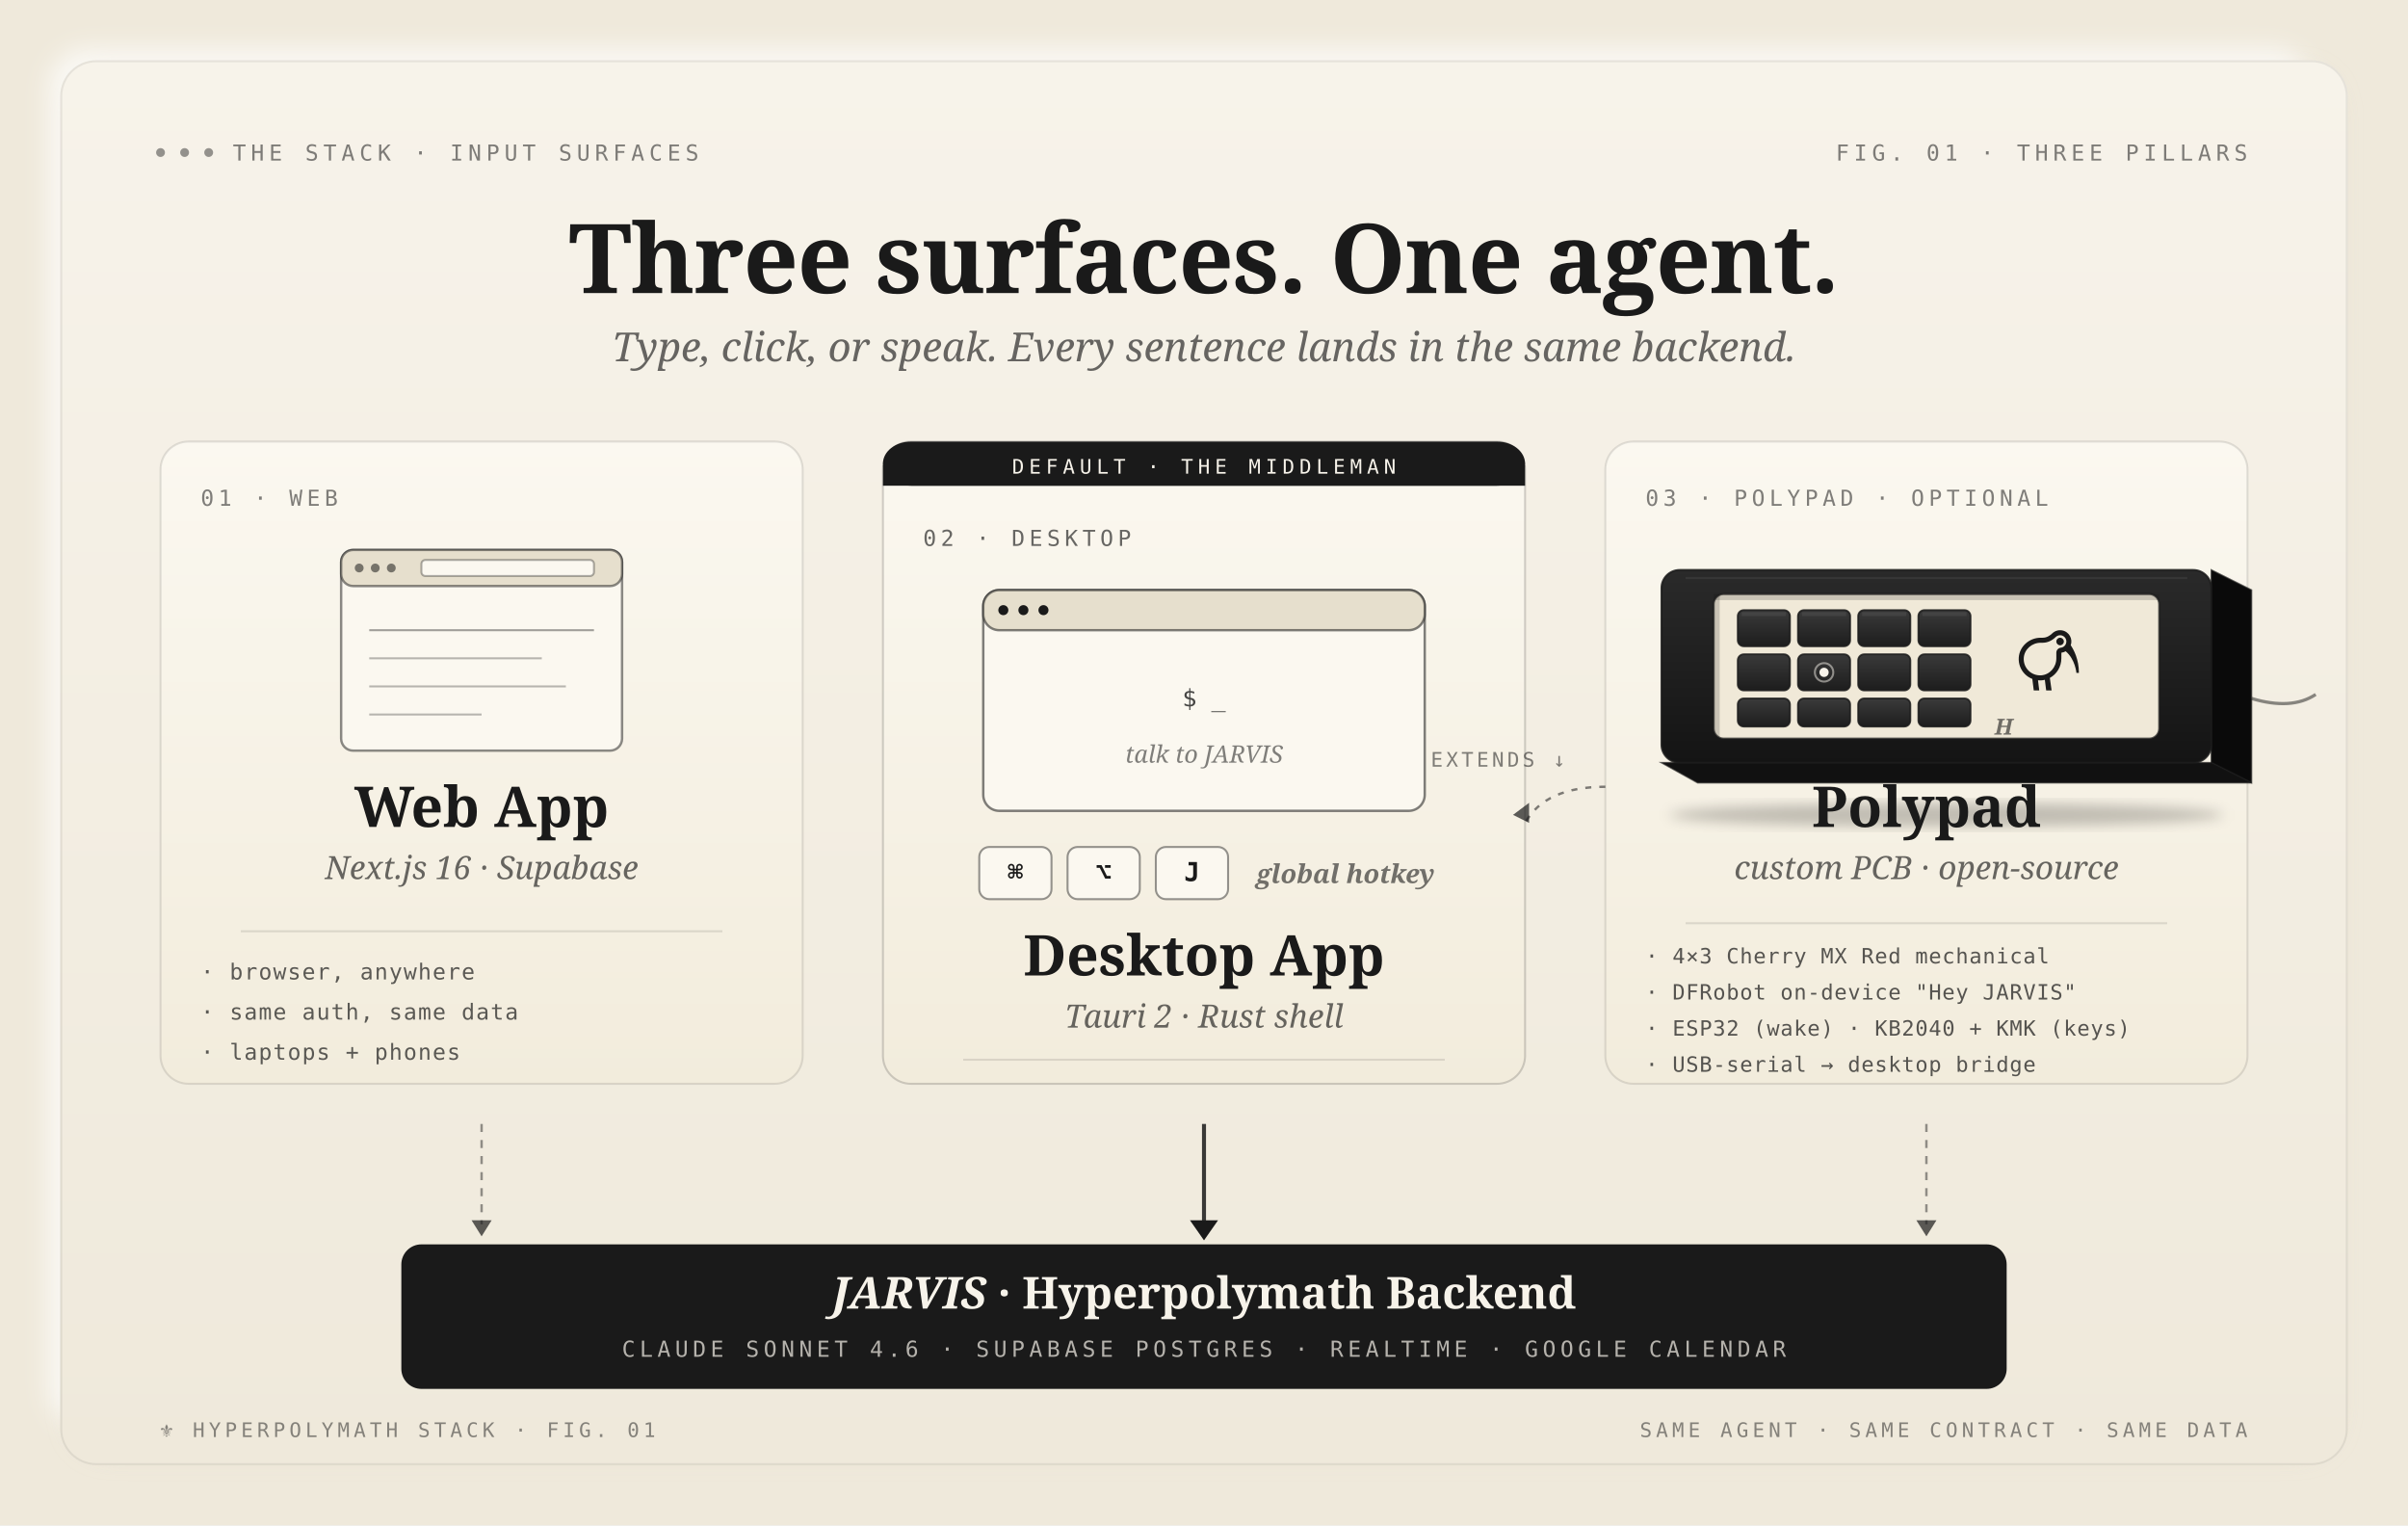
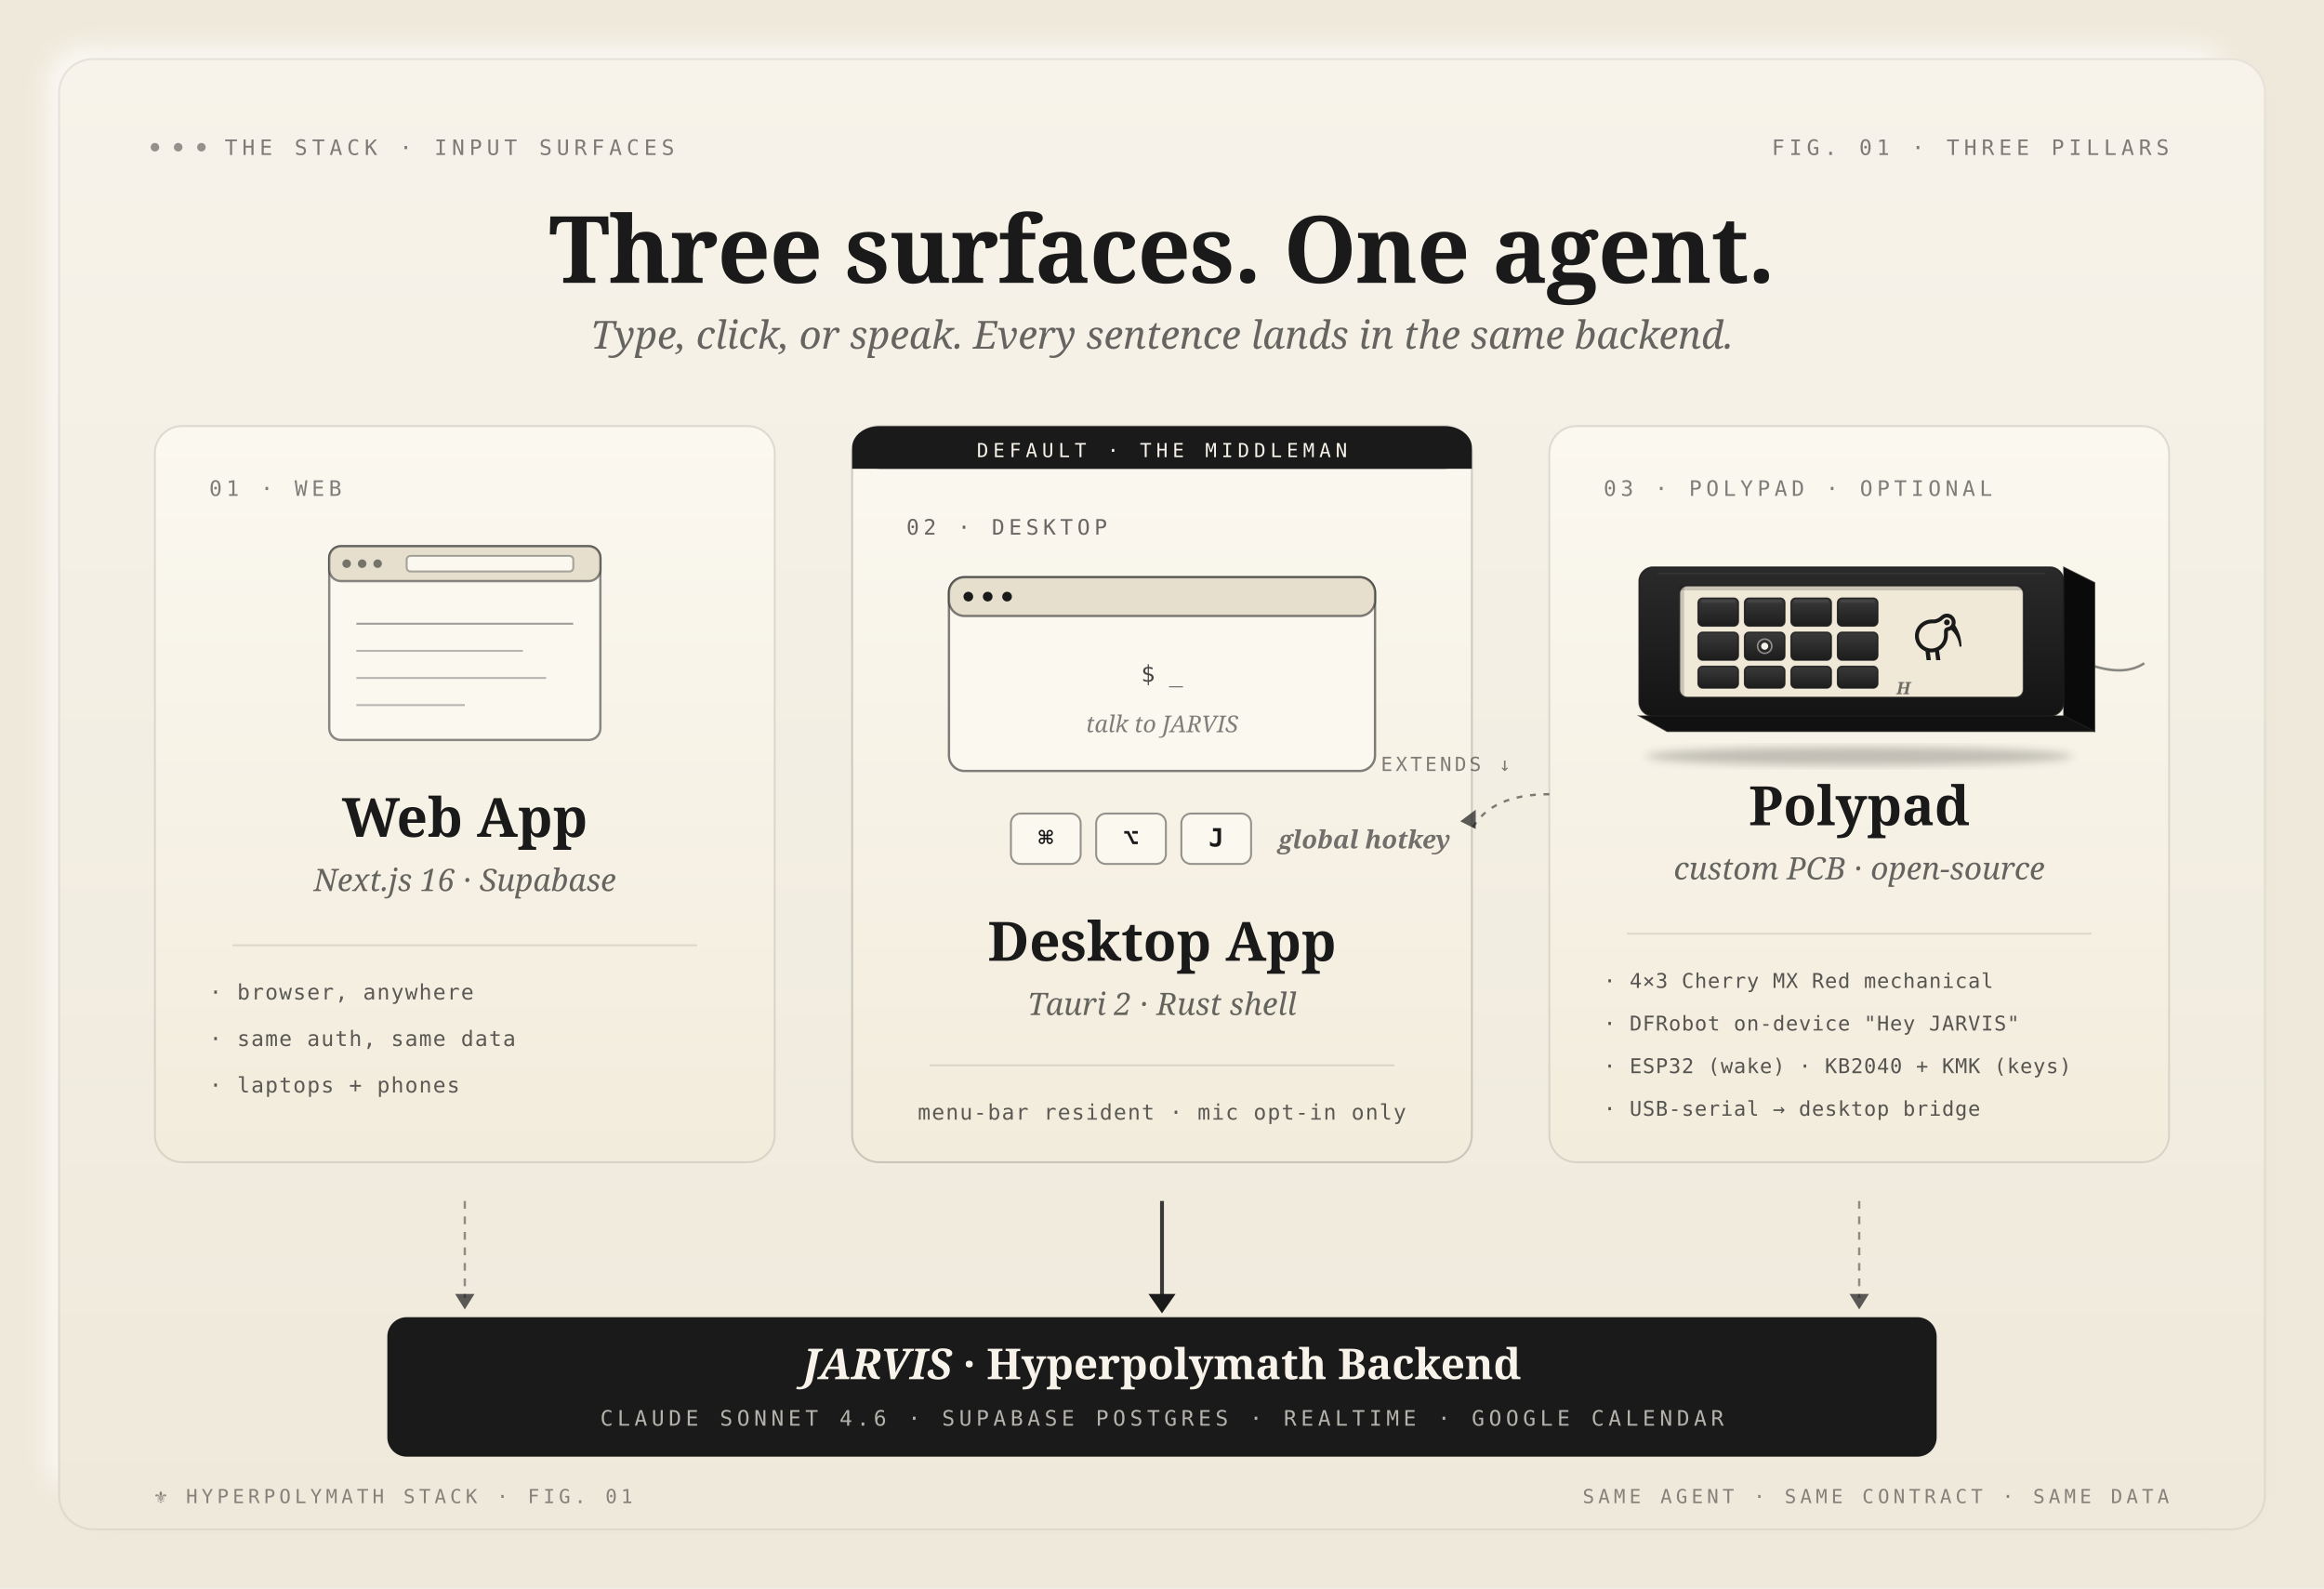
- <svg xmlns="http://www.w3.org/2000/svg" viewBox="0 0 1200 760" width="1200" height="760" role="img" aria-label="Hyperpolymath stack — Web app, Desktop app middleman, and Polypad hardware, all feeding the same backend">
+ <svg xmlns="http://www.w3.org/2000/svg" viewBox="0 0 1200 820" width="1200" height="820" role="img" aria-label="Hyperpolymath stack — Web app, Desktop app middleman, and Polypad hardware, all feeding the same backend">
  <defs>
    <linearGradient id="paper2" x1="0" y1="0" x2="0" y2="1">
      <stop offset="0%" stop-color="#f7f3ea" />
      <stop offset="100%" stop-color="#efe9db" />
    </linearGradient>
    <linearGradient id="cardPaper" x1="0" y1="0" x2="0" y2="1">
      <stop offset="0%" stop-color="#fbf8f0" />
      <stop offset="100%" stop-color="#f2ecdc" />
    </linearGradient>
    <linearGradient id="polypadTop" x1="0" y1="0" x2="0" y2="1">
      <stop offset="0%" stop-color="#2a2a2a" />
      <stop offset="100%" stop-color="#141414" />
    </linearGradient>
    <linearGradient id="polypadSide" x1="0" y1="0" x2="0" y2="1">
      <stop offset="0%" stop-color="#1a1a1a" />
      <stop offset="100%" stop-color="#0a0a0a" />
    </linearGradient>
    <linearGradient id="keycap" x1="0" y1="0" x2="0" y2="1">
      <stop offset="0%" stop-color="#3a3a3a" />
      <stop offset="100%" stop-color="#1d1d1d" />
    </linearGradient>
    <filter id="neuShadow2" x="-10%" y="-10%" width="120%" height="120%">
      <feGaussianBlur stdDeviation="6" />
    </filter>
    <filter id="softShadow" x="-20%" y="-20%" width="140%" height="140%">
      <feGaussianBlur stdDeviation="3" />
    </filter>
  </defs>
-   <rect x="0" y="0" width="1200" height="760" fill="#efe9db" />
-   <rect x="36" y="36" width="1128" height="688" rx="20" fill="#d6cdb9" filter="url(#neuShadow2)" opacity="0.55" />
-   <rect x="24" y="24" width="1128" height="688" rx="20" fill="#ffffff" filter="url(#neuShadow2)" opacity="0.7" />
-   <rect x="30" y="30" width="1140" height="700" rx="18" fill="url(#paper2)" />
-   <rect x="30.5" y="30.5" width="1139" height="699" rx="17.5" fill="none" stroke="#1a1a1a" stroke-opacity="0.08" />
+   <rect x="0" y="0" width="1200" height="820" fill="#efe9db" />
+   <rect x="36" y="36" width="1128" height="748" rx="20" fill="#d6cdb9" filter="url(#neuShadow2)" opacity="0.55" />
+   <rect x="24" y="24" width="1128" height="748" rx="20" fill="#ffffff" filter="url(#neuShadow2)" opacity="0.7" />
+   <rect x="30" y="30" width="1140" height="760" rx="18" fill="url(#paper2)" />
+   <rect x="30.5" y="30.5" width="1139" height="759" rx="17.5" fill="none" stroke="#1a1a1a" stroke-opacity="0.08" />
  <g transform="translate(80 76)" fill="#1a1a1a" opacity="0.45">
    <circle cx="0" cy="0" r="2.2" />
    <circle cx="12" cy="0" r="2.2" />
    <circle cx="24" cy="0" r="2.2" />
  </g>
  <text x="116" y="80" font-family="ui-monospace, SFMono-Regular, Menlo, monospace" font-size="11" letter-spacing="2.4" fill="#1a1a1a" fill-opacity="0.55">THE STACK · INPUT SURFACES</text>
  <text x="1120" y="80" text-anchor="end" font-family="ui-monospace, SFMono-Regular, Menlo, monospace" font-size="11" letter-spacing="2.4" fill="#1a1a1a" fill-opacity="0.55">FIG. 01  ·  THREE PILLARS</text>
  <text x="600" y="146" text-anchor="middle" font-family="'EB Garamond', Georgia, serif" font-size="48" font-weight="600" letter-spacing="-0.5" fill="#1a1a1a">Three surfaces. One agent.</text>
  <text x="600" y="180" text-anchor="middle" font-family="'EB Garamond', Georgia, serif" font-style="italic" font-size="20" fill="#1a1a1a" fill-opacity="0.65">Type, click, or speak. Every sentence lands in the same backend.</text>
  <g>
-     <rect x="80" y="220" width="320" height="320" rx="14" fill="url(#cardPaper)" stroke="#1a1a1a" stroke-opacity="0.12" />
-     <text x="100" y="252" font-family="ui-monospace, SFMono-Regular, Menlo, monospace" font-size="11" letter-spacing="2.2" fill="#1a1a1a" fill-opacity="0.55">01  ·  WEB</text>
-     <g transform="translate(170 274)">
+     <rect x="80" y="220" width="320" height="380" rx="14" fill="url(#cardPaper)" stroke="#1a1a1a" stroke-opacity="0.12" />
+     <text x="108" y="256" font-family="ui-monospace, SFMono-Regular, Menlo, monospace" font-size="11" letter-spacing="2.2" fill="#1a1a1a" fill-opacity="0.55">01  ·  WEB</text>
+     <g transform="translate(170 282)">
      <rect x="0" y="0" width="140" height="100" rx="6" fill="#fbf8f0" stroke="#1a1a1a" stroke-opacity="0.5" stroke-width="1.2" />
      <rect x="0" y="0" width="140" height="18" rx="6" fill="#e6dfcd" stroke="#1a1a1a" stroke-opacity="0.5" stroke-width="1.2" />
      <circle cx="9" cy="9" r="2.2" fill="#1a1a1a" opacity="0.55" />
      <circle cx="17" cy="9" r="2.2" fill="#1a1a1a" opacity="0.55" />
      <circle cx="25" cy="9" r="2.2" fill="#1a1a1a" opacity="0.55" />
      <rect x="40" y="5" width="86" height="8" rx="2" fill="#fbf8f0" stroke="#1a1a1a" stroke-opacity="0.35" />
      <line x1="14" y1="40" x2="126" y2="40" stroke="#1a1a1a" stroke-opacity="0.4" stroke-width="1" />
      <line x1="14" y1="54" x2="100" y2="54" stroke="#1a1a1a" stroke-opacity="0.3" stroke-width="1" />
      <line x1="14" y1="68" x2="112" y2="68" stroke="#1a1a1a" stroke-opacity="0.3" stroke-width="1" />
      <line x1="14" y1="82" x2="70" y2="82" stroke="#1a1a1a" stroke-opacity="0.3" stroke-width="1" />
    </g>
-     <text x="240" y="412" text-anchor="middle" font-family="'EB Garamond', Georgia, serif" font-size="28" font-weight="600" fill="#1a1a1a">Web App</text>
-     <text x="240" y="438" text-anchor="middle" font-family="'EB Garamond', Georgia, serif" font-style="italic" font-size="16" fill="#1a1a1a" fill-opacity="0.65">Next.js 16 · Supabase</text>
-     <line x1="120" y1="464" x2="360" y2="464" stroke="#1a1a1a" stroke-opacity="0.12" />
-     <text x="100" y="488" font-family="ui-monospace, SFMono-Regular, Menlo, monospace" font-size="11" letter-spacing="0.6" fill="#1a1a1a" fill-opacity="0.7">·  browser, anywhere</text>
-     <text x="100" y="508" font-family="ui-monospace, SFMono-Regular, Menlo, monospace" font-size="11" letter-spacing="0.6" fill="#1a1a1a" fill-opacity="0.7">·  same auth, same data</text>
-     <text x="100" y="528" font-family="ui-monospace, SFMono-Regular, Menlo, monospace" font-size="11" letter-spacing="0.6" fill="#1a1a1a" fill-opacity="0.7">·  laptops + phones</text>
+     <text x="240" y="432" text-anchor="middle" font-family="'EB Garamond', Georgia, serif" font-size="28" font-weight="600" fill="#1a1a1a">Web App</text>
+     <text x="240" y="460" text-anchor="middle" font-family="'EB Garamond', Georgia, serif" font-style="italic" font-size="16" fill="#1a1a1a" fill-opacity="0.65">Next.js 16 · Supabase</text>
+     <line x1="120" y1="488" x2="360" y2="488" stroke="#1a1a1a" stroke-opacity="0.12" />
+     <text x="108" y="516" font-family="ui-monospace, SFMono-Regular, Menlo, monospace" font-size="11" letter-spacing="0.6" fill="#1a1a1a" fill-opacity="0.7">·  browser, anywhere</text>
+     <text x="108" y="540" font-family="ui-monospace, SFMono-Regular, Menlo, monospace" font-size="11" letter-spacing="0.6" fill="#1a1a1a" fill-opacity="0.7">·  same auth, same data</text>
+     <text x="108" y="564" font-family="ui-monospace, SFMono-Regular, Menlo, monospace" font-size="11" letter-spacing="0.6" fill="#1a1a1a" fill-opacity="0.7">·  laptops + phones</text>
  </g>
  <g>
-     <rect x="440" y="220" width="320" height="320" rx="14" fill="url(#cardPaper)" stroke="#1a1a1a" stroke-opacity="0.18" />
+     <rect x="440" y="220" width="320" height="380" rx="14" fill="url(#cardPaper)" stroke="#1a1a1a" stroke-opacity="0.18" />
    <rect x="440" y="220" width="320" height="22" rx="14" fill="#1a1a1a" />
    <rect x="440" y="232" width="320" height="10" fill="#1a1a1a" />
    <text x="600" y="236" text-anchor="middle" font-family="ui-monospace, SFMono-Regular, Menlo, monospace" font-size="10" letter-spacing="2.4" fill="#f7f3ea">DEFAULT  ·  THE MIDDLEMAN</text>
-     <text x="460" y="272" font-family="ui-monospace, SFMono-Regular, Menlo, monospace" font-size="11" letter-spacing="2.2" fill="#1a1a1a" fill-opacity="0.65">02  ·  DESKTOP</text>
-     <g transform="translate(490 294)">
-       <rect x="0" y="0" width="220" height="110" rx="8" fill="#fbf8f0" stroke="#1a1a1a" stroke-opacity="0.55" stroke-width="1.2" />
+     <text x="468" y="276" font-family="ui-monospace, SFMono-Regular, Menlo, monospace" font-size="11" letter-spacing="2.2" fill="#1a1a1a" fill-opacity="0.65">02  ·  DESKTOP</text>
+     <g transform="translate(490 298)">
+       <rect x="0" y="0" width="220" height="100" rx="8" fill="#fbf8f0" stroke="#1a1a1a" stroke-opacity="0.55" stroke-width="1.2" />
      <rect x="0" y="0" width="220" height="20" rx="8" fill="#e6dfcd" stroke="#1a1a1a" stroke-opacity="0.55" stroke-width="1.2" />
      <circle cx="10" cy="10" r="2.5" fill="#1a1a1a" />
      <circle cx="20" cy="10" r="2.5" fill="#1a1a1a" />
      <circle cx="30" cy="10" r="2.5" fill="#1a1a1a" />
-       <text x="110" y="58" text-anchor="middle" font-family="ui-monospace, SFMono-Regular, Menlo, monospace" font-size="12" fill="#1a1a1a" fill-opacity="0.8">$ _</text>
-       <text x="110" y="86" text-anchor="middle" font-family="'EB Garamond', Georgia, serif" font-style="italic" font-size="12" fill="#1a1a1a" fill-opacity="0.55">talk to JARVIS</text>
+       <text x="110" y="54" text-anchor="middle" font-family="ui-monospace, SFMono-Regular, Menlo, monospace" font-size="12" fill="#1a1a1a" fill-opacity="0.8">$ _</text>
+       <text x="110" y="80" text-anchor="middle" font-family="'EB Garamond', Georgia, serif" font-style="italic" font-size="12" fill="#1a1a1a" fill-opacity="0.55">talk to JARVIS</text>
    </g>
-     <g transform="translate(488 422)" font-family="ui-monospace, SFMono-Regular, Menlo, monospace" font-size="13" font-weight="600">
+     <g transform="translate(522 420)" font-family="ui-monospace, SFMono-Regular, Menlo, monospace" font-size="13" font-weight="600">
      <rect x="0" y="0" width="36" height="26" rx="5" fill="#fbf8f0" stroke="#1a1a1a" stroke-opacity="0.45" />
      <text x="18" y="17" text-anchor="middle" fill="#1a1a1a">⌘</text>
      <rect x="44" y="0" width="36" height="26" rx="5" fill="#fbf8f0" stroke="#1a1a1a" stroke-opacity="0.45" />
      <text x="62" y="17" text-anchor="middle" fill="#1a1a1a">⌥</text>
      <rect x="88" y="0" width="36" height="26" rx="5" fill="#fbf8f0" stroke="#1a1a1a" stroke-opacity="0.45" />
      <text x="106" y="17" text-anchor="middle" fill="#1a1a1a">J</text>
      <text x="138" y="18" font-family="'EB Garamond', Georgia, serif" font-style="italic" font-size="13" fill="#1a1a1a" fill-opacity="0.6">global hotkey</text>
    </g>
-     <text x="600" y="486" text-anchor="middle" font-family="'EB Garamond', Georgia, serif" font-size="28" font-weight="600" fill="#1a1a1a">Desktop App</text>
-     <text x="600" y="512" text-anchor="middle" font-family="'EB Garamond', Georgia, serif" font-style="italic" font-size="16" fill="#1a1a1a" fill-opacity="0.65">Tauri 2 · Rust shell</text>
-     <line x1="480" y1="528" x2="720" y2="528" stroke="#1a1a1a" stroke-opacity="0.12" />
+     <text x="600" y="496" text-anchor="middle" font-family="'EB Garamond', Georgia, serif" font-size="28" font-weight="600" fill="#1a1a1a">Desktop App</text>
+     <text x="600" y="524" text-anchor="middle" font-family="'EB Garamond', Georgia, serif" font-style="italic" font-size="16" fill="#1a1a1a" fill-opacity="0.65">Tauri 2 · Rust shell</text>
+     <line x1="480" y1="550" x2="720" y2="550" stroke="#1a1a1a" stroke-opacity="0.12" />
+     <text x="600" y="578" text-anchor="middle" font-family="ui-monospace, SFMono-Regular, Menlo, monospace" font-size="11" letter-spacing="0.6" fill="#1a1a1a" fill-opacity="0.7">menu-bar resident  ·  mic opt-in only</text>
  </g>
  <g>
-     <rect x="800" y="220" width="320" height="320" rx="14" fill="url(#cardPaper)" stroke="#1a1a1a" stroke-opacity="0.12" />
-     <text x="820" y="252" font-family="ui-monospace, SFMono-Regular, Menlo, monospace" font-size="11" letter-spacing="2.2" fill="#1a1a1a" fill-opacity="0.55">03  ·  POLYPAD  ·  OPTIONAL</text>
-     <g transform="translate(820 268)">
+     <rect x="800" y="220" width="320" height="380" rx="14" fill="url(#cardPaper)" stroke="#1a1a1a" stroke-opacity="0.12" />
+     <text x="828" y="256" font-family="ui-monospace, SFMono-Regular, Menlo, monospace" font-size="11" letter-spacing="2.2" fill="#1a1a1a" fill-opacity="0.55">03  ·  POLYPAD  ·  OPTIONAL</text>
+     <g transform="translate(840 280) scale(0.8)">
      <ellipse cx="150" cy="138" rx="138" ry="6" fill="#1a1a1a" fill-opacity="0.22" filter="url(#softShadow)" />
      <path d="M 282 16 L 302 26 L 302 122 L 282 112 Z" fill="#0a0a0a" stroke="#1a1a1a" stroke-opacity="0.65" stroke-width="0.8" />
      <path d="M 8 112 L 282 112 L 302 122 L 26 122 Z" fill="#111111" stroke="#1a1a1a" stroke-opacity="0.65" stroke-width="0.8" />
      <rect x="8" y="16" width="274" height="96" rx="9" fill="url(#polypadTop)" stroke="#1a1a1a" stroke-opacity="0.85" stroke-width="1" />
      <line x1="20" y1="20" x2="270" y2="20" stroke="#ffffff" stroke-opacity="0.06" />
      <rect x="34" y="28" width="222" height="72" rx="5" fill="#f0e9d8" stroke="#1a1a1a" stroke-opacity="0.7" stroke-width="1" />
      <rect x="34" y="28" width="222" height="3" fill="#1a1a1a" fill-opacity="0.18" />
      <rect x="34" y="28" width="3" height="72" fill="#1a1a1a" fill-opacity="0.18" />
      <g fill="url(#keycap)" stroke="#1a1a1a" stroke-opacity="0.85" stroke-width="0.9">
        <rect x="46" y="36" width="26" height="18" rx="3" />
        <rect x="76" y="36" width="26" height="18" rx="3" />
        <rect x="106" y="36" width="26" height="18" rx="3" />
        <rect x="136" y="36" width="26" height="18" rx="3" />
        <rect x="46" y="58" width="26" height="18" rx="3" />
        <rect x="76" y="58" width="26" height="18" rx="3" />
        <rect x="106" y="58" width="26" height="18" rx="3" />
        <rect x="136" y="58" width="26" height="18" rx="3" />
        <rect x="46" y="80" width="26" height="14" rx="3" />
        <rect x="76" y="80" width="26" height="14" rx="3" />
        <rect x="106" y="80" width="26" height="14" rx="3" />
        <rect x="136" y="80" width="26" height="14" rx="3" />
      </g>
      <g fill="#ffffff" fill-opacity="0.06">
        <rect x="48" y="37" width="22" height="2" />
        <rect x="78" y="37" width="22" height="2" />
        <rect x="108" y="37" width="22" height="2" />
        <rect x="138" y="37" width="22" height="2" />
      </g>
      <circle cx="89" cy="67" r="2.3" fill="#f7f3ea" />
      <circle cx="89" cy="67" r="4.6" fill="none" stroke="#f7f3ea" stroke-opacity="0.5" />
      <g transform="translate(186 46) scale(1.25)" fill="#1a1a1a">
        <path d="m20.741,5.991c.21-.595.299-1.234.243-1.88-.114-1.326-.812-2.532-1.913-3.309-1.422-1.002-3.378-1.072-4.87-.174-.307.185-.59.403-.841.647-.807.786-2.119,1.723-3.788,1.723h-.794C4.18,2.998.334,6.462.022,10.884c-.174,2.468.725,4.883,2.468,6.625.844.844,1.848,1.484,2.938,1.906l.573,4.583h2.191l-.499-4.04c.271.026.544.04.818.04.201,0,.403-.007.604-.021.447-.032.881-.108,1.305-.209l.529,4.231h2.168l-.706-4.987c2.729-1.469,4.589-4.425,4.589-7.791l.021-2.262c.615-.069,1.187-.271,1.708-.568,3.845,3.229,4.272,8.608,4.272,8.608h1c0-5.446-2.104-9.299-3.259-11.007Zm-3.943.98c-1.025.115-1.798.952-1.798,1.947v2.302c0,3.553-2.647,6.523-6.026,6.761-1.891.131-3.737-.555-5.07-1.887-1.333-1.333-2.021-3.181-1.887-5.071.238-3.379,3.208-6.026,6.761-6.026h.794c1.852,0,3.645-.792,5.183-2.29.141-.137.301-.261.477-.366.823-.495,1.901-.458,2.686.095.627.442,1.008,1.098,1.073,1.846.063.737-.2,1.46-.723,1.983-.398.398-.907.642-1.47.705Zm1.202-2.473c0,.828-.672,1.5-1.5,1.5s-1.5-.672-1.5-1.5.672-1.5,1.5-1.5,1.5.672,1.5,1.5Z" />
      </g>
      <text x="174" y="98" font-family="'EB Garamond', Georgia, serif" font-style="italic" font-weight="700" font-size="11" fill="#1a1a1a" fill-opacity="0.6">H</text>
      <path d="M 302 80 q 20 6 32 -2" stroke="#1a1a1a" stroke-opacity="0.5" fill="none" stroke-width="1.6" />
    </g>
-     <text x="960" y="412" text-anchor="middle" font-family="'EB Garamond', Georgia, serif" font-size="28" font-weight="600" fill="#1a1a1a">Polypad</text>
-     <text x="960" y="438" text-anchor="middle" font-family="'EB Garamond', Georgia, serif" font-style="italic" font-size="16" fill="#1a1a1a" fill-opacity="0.65">custom PCB · open-source</text>
-     <line x1="840" y1="460" x2="1080" y2="460" stroke="#1a1a1a" stroke-opacity="0.12" />
-     <text x="820" y="480" font-family="ui-monospace, SFMono-Regular, Menlo, monospace" font-size="10.5" letter-spacing="0.4" fill="#1a1a1a" fill-opacity="0.72">·  4×3 Cherry MX Red mechanical</text>
-     <text x="820" y="498" font-family="ui-monospace, SFMono-Regular, Menlo, monospace" font-size="10.5" letter-spacing="0.4" fill="#1a1a1a" fill-opacity="0.72">·  DFRobot on-device "Hey JARVIS"</text>
-     <text x="820" y="516" font-family="ui-monospace, SFMono-Regular, Menlo, monospace" font-size="10.5" letter-spacing="0.4" fill="#1a1a1a" fill-opacity="0.72">·  ESP32 (wake)  ·  KB2040 + KMK (keys)</text>
-     <text x="820" y="534" font-family="ui-monospace, SFMono-Regular, Menlo, monospace" font-size="10.5" letter-spacing="0.4" fill="#1a1a1a" fill-opacity="0.72">·  USB-serial → desktop bridge</text>
+     <text x="960" y="426" text-anchor="middle" font-family="'EB Garamond', Georgia, serif" font-size="28" font-weight="600" fill="#1a1a1a">Polypad</text>
+     <text x="960" y="454" text-anchor="middle" font-family="'EB Garamond', Georgia, serif" font-style="italic" font-size="16" fill="#1a1a1a" fill-opacity="0.65">custom PCB · open-source</text>
+     <line x1="840" y1="482" x2="1080" y2="482" stroke="#1a1a1a" stroke-opacity="0.12" />
+     <text x="828" y="510" font-family="ui-monospace, SFMono-Regular, Menlo, monospace" font-size="10.5" letter-spacing="0.4" fill="#1a1a1a" fill-opacity="0.72">·  4×3 Cherry MX Red mechanical</text>
+     <text x="828" y="532" font-family="ui-monospace, SFMono-Regular, Menlo, monospace" font-size="10.5" letter-spacing="0.4" fill="#1a1a1a" fill-opacity="0.72">·  DFRobot on-device "Hey JARVIS"</text>
+     <text x="828" y="554" font-family="ui-monospace, SFMono-Regular, Menlo, monospace" font-size="10.5" letter-spacing="0.4" fill="#1a1a1a" fill-opacity="0.72">·  ESP32 (wake)  ·  KB2040 + KMK (keys)</text>
+     <text x="828" y="576" font-family="ui-monospace, SFMono-Regular, Menlo, monospace" font-size="10.5" letter-spacing="0.4" fill="#1a1a1a" fill-opacity="0.72">·  USB-serial → desktop bridge</text>
  </g>
-   <line x1="240" y1="560" x2="240" y2="610" stroke="#1a1a1a" stroke-opacity="0.45" stroke-width="1.2" stroke-dasharray="4 4" />
-   <polygon points="240,616 235,608 245,608" fill="#1a1a1a" fill-opacity="0.7" />
-   <line x1="600" y1="560" x2="600" y2="610" stroke="#1a1a1a" stroke-opacity="0.85" stroke-width="2" />
-   <polygon points="600,618 593,608 607,608" fill="#1a1a1a" />
-   <path d="M 800 392 Q 770 392 760 410" fill="none" stroke="#1a1a1a" stroke-opacity="0.55" stroke-width="1.2" stroke-dasharray="3 4" />
-   <polygon points="762,410 754,406 762,400" fill="#1a1a1a" fill-opacity="0.7" />
-   <text x="780" y="382" text-anchor="end" font-family="ui-monospace, SFMono-Regular, Menlo, monospace" font-size="10" letter-spacing="1.6" fill="#1a1a1a" fill-opacity="0.55">EXTENDS  ↓</text>
-   <line x1="960" y1="560" x2="960" y2="610" stroke="#1a1a1a" stroke-opacity="0.45" stroke-width="1.2" stroke-dasharray="4 4" />
-   <polygon points="960,616 955,608 965,608" fill="#1a1a1a" fill-opacity="0.7" />
-   <rect x="200" y="620" width="800" height="72" rx="10" fill="#1a1a1a" />
-   <text x="600" y="652" text-anchor="middle" font-family="'EB Garamond', Georgia, serif" font-size="22" font-weight="600" fill="#f7f3ea">
+   <line x1="240" y1="620" x2="240" y2="670" stroke="#1a1a1a" stroke-opacity="0.45" stroke-width="1.2" stroke-dasharray="4 4" />
+   <polygon points="240,676 235,668 245,668" fill="#1a1a1a" fill-opacity="0.7" />
+   <line x1="600" y1="620" x2="600" y2="670" stroke="#1a1a1a" stroke-opacity="0.85" stroke-width="2" />
+   <polygon points="600,678 593,668 607,668" fill="#1a1a1a" />
+   <path d="M 800 410 Q 770 410 760 428" fill="none" stroke="#1a1a1a" stroke-opacity="0.55" stroke-width="1.2" stroke-dasharray="3 4" />
+   <polygon points="762,428 754,424 762,418" fill="#1a1a1a" fill-opacity="0.7" />
+   <text x="780" y="398" text-anchor="end" font-family="ui-monospace, SFMono-Regular, Menlo, monospace" font-size="10" letter-spacing="1.6" fill="#1a1a1a" fill-opacity="0.55">EXTENDS  ↓</text>
+   <line x1="960" y1="620" x2="960" y2="670" stroke="#1a1a1a" stroke-opacity="0.45" stroke-width="1.2" stroke-dasharray="4 4" />
+   <polygon points="960,676 955,668 965,668" fill="#1a1a1a" fill-opacity="0.7" />
+   <rect x="200" y="680" width="800" height="72" rx="10" fill="#1a1a1a" />
+   <text x="600" y="712" text-anchor="middle" font-family="'EB Garamond', Georgia, serif" font-size="22" font-weight="600" fill="#f7f3ea">
    <tspan font-style="italic" font-weight="800">JARVIS</tspan>  ·  Hyperpolymath Backend
  </text>
-   <text x="600" y="676" text-anchor="middle" font-family="ui-monospace, SFMono-Regular, Menlo, monospace" font-size="11" letter-spacing="2.2" fill="#f7f3ea" fill-opacity="0.7">CLAUDE SONNET 4.6  ·  SUPABASE POSTGRES  ·  REALTIME  ·  GOOGLE CALENDAR</text>
-   <text x="80" y="716" font-family="ui-monospace, SFMono-Regular, Menlo, monospace" font-size="10" letter-spacing="2" fill="#1a1a1a" fill-opacity="0.5">⚜  HYPERPOLYMATH STACK · FIG. 01</text>
-   <text x="1120" y="716" text-anchor="end" font-family="ui-monospace, SFMono-Regular, Menlo, monospace" font-size="10" letter-spacing="2" fill="#1a1a1a" fill-opacity="0.5">SAME AGENT  ·  SAME CONTRACT  ·  SAME DATA</text>
+   <text x="600" y="736" text-anchor="middle" font-family="ui-monospace, SFMono-Regular, Menlo, monospace" font-size="11" letter-spacing="2.2" fill="#f7f3ea" fill-opacity="0.7">CLAUDE SONNET 4.6  ·  SUPABASE POSTGRES  ·  REALTIME  ·  GOOGLE CALENDAR</text>
+   <text x="80" y="776" font-family="ui-monospace, SFMono-Regular, Menlo, monospace" font-size="10" letter-spacing="2" fill="#1a1a1a" fill-opacity="0.5">⚜  HYPERPOLYMATH STACK · FIG. 01</text>
+   <text x="1120" y="776" text-anchor="end" font-family="ui-monospace, SFMono-Regular, Menlo, monospace" font-size="10" letter-spacing="2" fill="#1a1a1a" fill-opacity="0.5">SAME AGENT  ·  SAME CONTRACT  ·  SAME DATA</text>
</svg>
